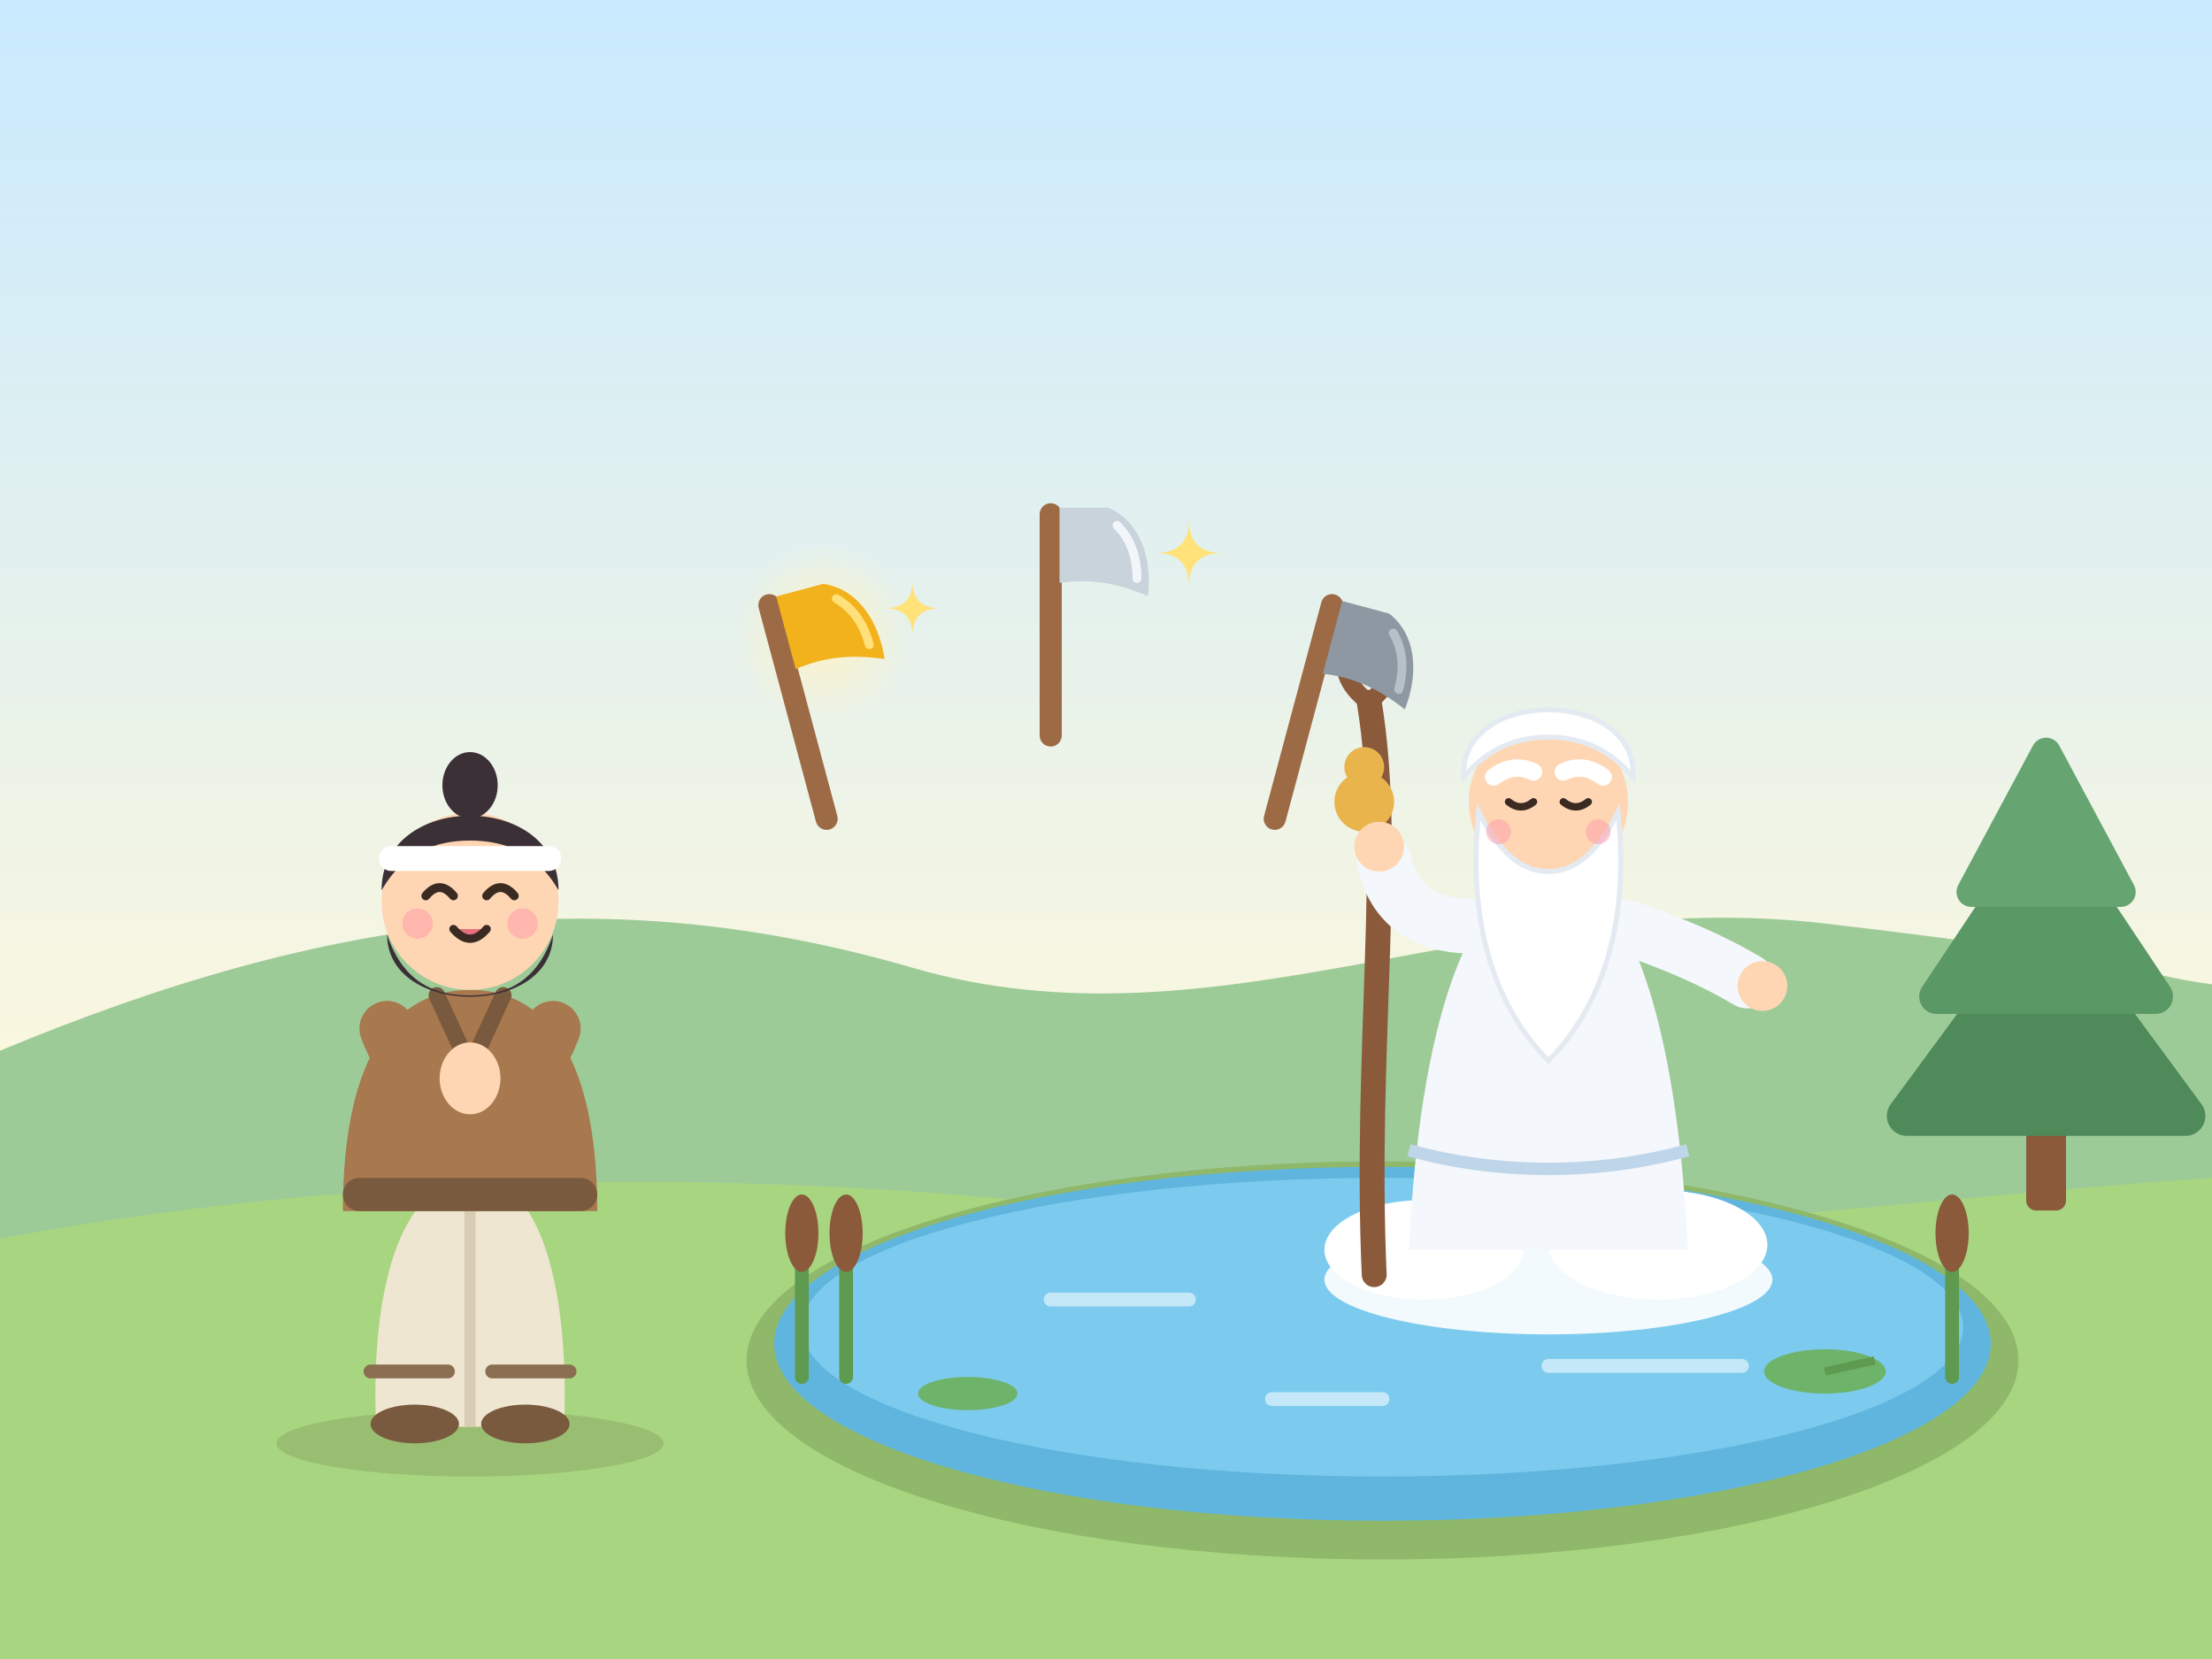
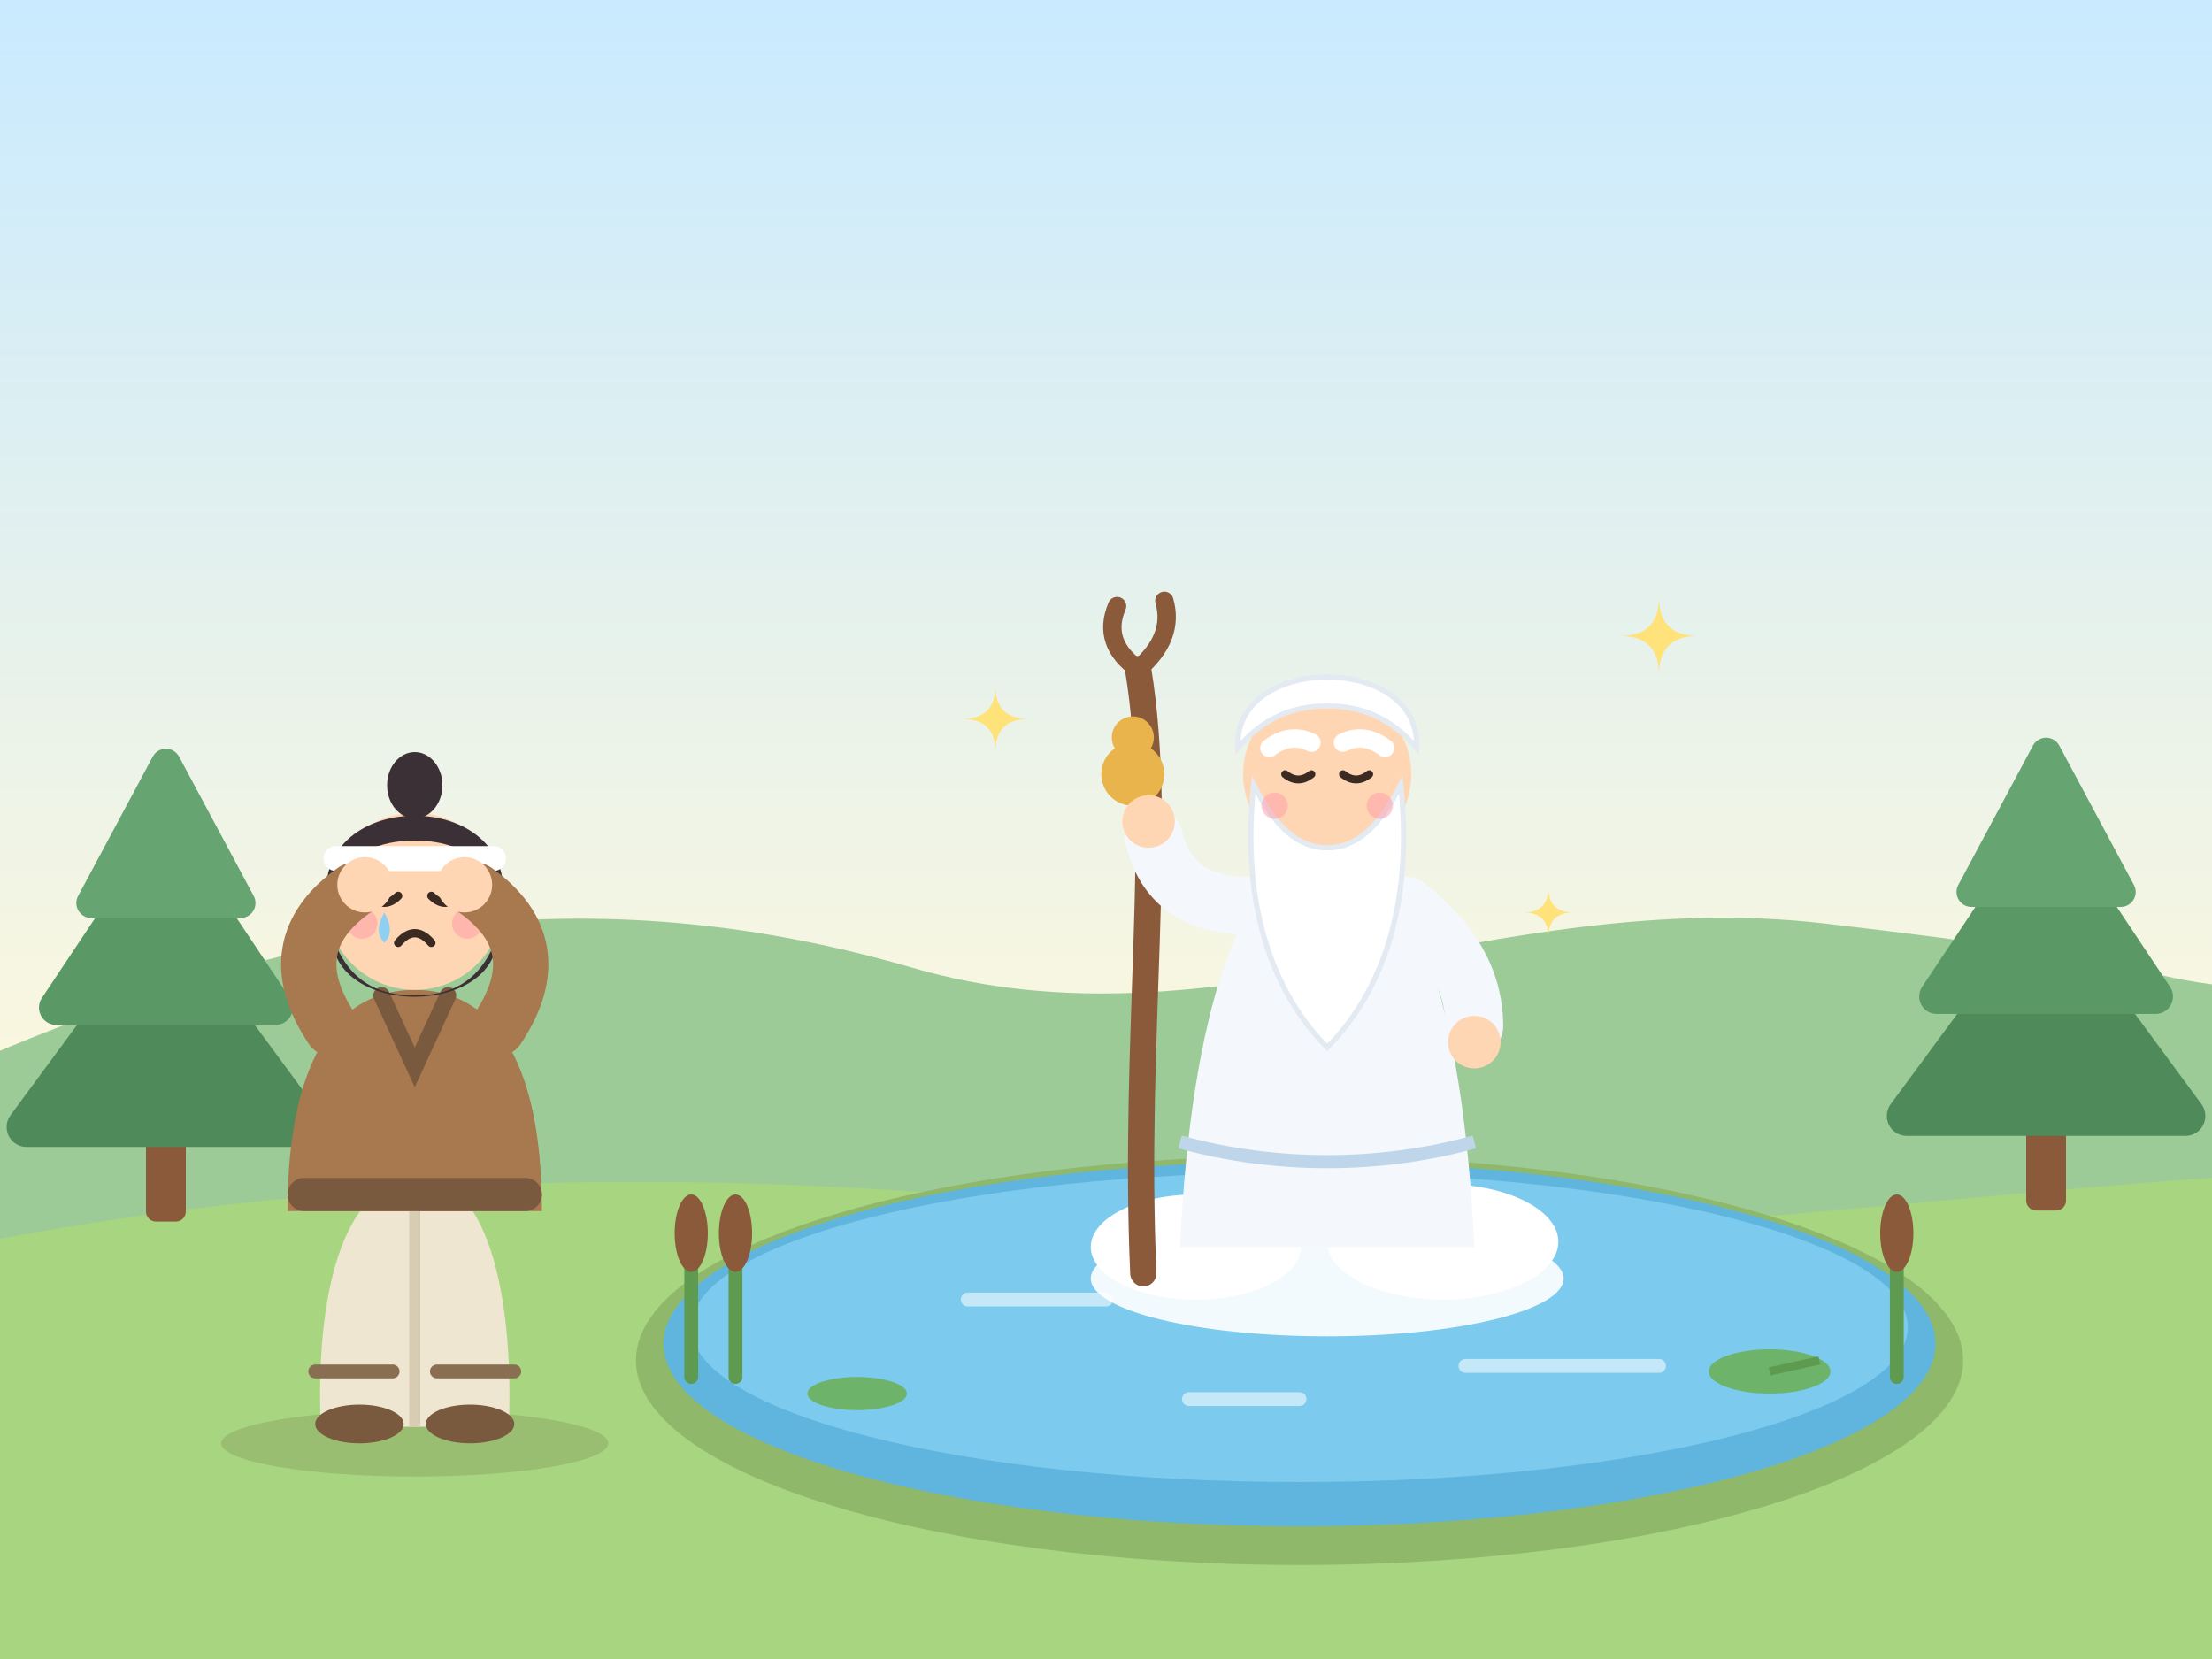
<svg xmlns="http://www.w3.org/2000/svg" viewBox="0 0 800 600">
  <style>
.a{transform-box:fill-box}
.bob{animation:bob 2.6s ease-in-out infinite alternate;transform-box:fill-box}
.bob2{animation:bob 3.2s ease-in-out infinite alternate;animation-delay:-1.1s;transform-box:fill-box}
.breathe{animation:breathe 2.8s ease-in-out infinite alternate;transform-box:fill-box;transform-origin:50% 100%}
.sway{animation:sway 4.5s ease-in-out infinite alternate;transform-box:fill-box;transform-origin:50% 100%}
.drift{animation:drift 11s ease-in-out infinite alternate}
.drift2{animation:drift 14s ease-in-out infinite alternate-reverse}
.wag{animation:wag 1.7s ease-in-out infinite alternate;transform-box:fill-box;transform-origin:0% 100%}
.paw{animation:paw 1.3s ease-in-out infinite alternate;transform-box:fill-box;transform-origin:100% 100%}
.twinkle{animation:twinkle 1.9s ease-in-out infinite alternate;transform-box:fill-box;transform-origin:50% 50%}
.glow{animation:glow 3.2s ease-in-out infinite alternate;transform-box:fill-box;transform-origin:50% 50%}
.float{animation:float 3.4s ease-in-out infinite alternate;transform-box:fill-box}
.rise{animation:rise 3.6s ease-out infinite;transform-box:fill-box}
.smoke{animation:smoke 4.5s ease-out infinite;transform-box:fill-box;transform-origin:50% 100%}
.hop{animation:hop .55s cubic-bezier(.3,0,.5,1) infinite alternate;transform-box:fill-box}
.chop{animation:chop .9s ease-in-out infinite alternate;transform-box:fill-box;transform-origin:85% 90%}
.knock{animation:knock .5s ease-in-out infinite alternate;transform-box:fill-box;transform-origin:100% 100%}
.ear{animation:ear 2.2s ease-in-out infinite alternate;transform-box:fill-box;transform-origin:50% 100%}
.ripple{animation:ripple 2.6s ease-out infinite;transform-box:fill-box;transform-origin:50% 50%}
.dangle{animation:dangle 3s ease-in-out infinite alternate;transform-box:fill-box;transform-origin:50% 0%}
.flutter{animation:flutter 1.6s ease-in-out infinite alternate;transform-box:fill-box}
@keyframes bob{to{transform:translateY(-5px)}}
@keyframes breathe{to{transform:scale(1.015,1.03)}}
@keyframes sway{from{transform:rotate(-1.6deg)}to{transform:rotate(1.6deg)}}
@keyframes drift{from{transform:translateX(-18px)}to{transform:translateX(18px)}}
@keyframes wag{from{transform:rotate(-6deg)}to{transform:rotate(8deg)}}
@keyframes paw{from{transform:rotate(-5deg)}to{transform:rotate(7deg)}}
@keyframes twinkle{from{opacity:.35;transform:scale(.8)}to{opacity:1;transform:scale(1.1)}}
@keyframes glow{from{transform:scale(1)}to{transform:scale(1.05)}}
@keyframes float{from{transform:translateY(4px)}to{transform:translateY(-8px)}}
@keyframes rise{0%{transform:translateY(0);opacity:0}20%{opacity:1}100%{transform:translateY(-40px);opacity:0}}
@keyframes smoke{0%{transform:translateY(0) scale(.6);opacity:0}30%{opacity:.8}100%{transform:translateY(-50px) scale(1.4);opacity:0}}
@keyframes hop{to{transform:translateY(-14px)}}
@keyframes chop{from{transform:rotate(12deg)}to{transform:rotate(-22deg)}}
@keyframes knock{from{transform:rotate(-8deg)}to{transform:rotate(10deg)}}
@keyframes ear{from{transform:rotate(-4deg)}to{transform:rotate(5deg)}}
@keyframes ripple{0%{transform:scale(.4);opacity:.9}100%{transform:scale(1.5);opacity:0}}
@keyframes dangle{from{transform:rotate(-2.5deg)}to{transform:rotate(2.5deg)}}
@keyframes flutter{from{transform:translate(0,0) rotate(-8deg)}to{transform:translate(14px,-12px) rotate(8deg)}}
@media (prefers-reduced-motion:reduce){*{animation:none!important}}
+ 
+ .shiver{animation:shiver .18s linear infinite alternate;transform-box:fill-box}
+ .spin{animation:spin 6s linear infinite;transform-box:fill-box;transform-origin:50% 50%}
+ .fall{animation:fall 3.2s ease-in infinite;transform-box:fill-box}
+ .blow{animation:blow 1.4s ease-out infinite;transform-box:fill-box}
+ .snow{animation:snow 6s linear infinite;transform-box:fill-box}
+ .puff{animation:puff 1.4s ease-in-out infinite alternate;transform-box:fill-box;transform-origin:50% 50%}
+ @keyframes shiver{from{transform:translateX(-1.5px)}to{transform:translateX(1.5px)}}
+ @keyframes spin{to{transform:rotate(360deg)}}
+ @keyframes fall{0%{transform:translateY(-10px) rotate(0)}100%{transform:translateY(30px) rotate(25deg)}}
+ @keyframes blow{0%{transform:translateX(-10px);opacity:0}30%{opacity:1}100%{transform:translateX(40px);opacity:0}}
+ @keyframes snow{0%{transform:translateY(-30px)}100%{transform:translateY(60px)}}
+ @keyframes puff{from{transform:scale(1)}to{transform:scale(1.06)}}
</style>
  <defs>
    <linearGradient id="sky" x1="0" y1="0" x2="0" y2="1">
      <stop offset="0" stop-color="#C9EAFF" />
      <stop offset="0.7" stop-color="#FFF8DC" />
    </linearGradient>
    <radialGradient id="glow" cx=".5" cy=".5" r=".5">
      <stop offset="0" stop-color="#FFF3C4" stop-opacity=".95" />
      <stop offset="1" stop-color="#FFF3C4" stop-opacity="0" />
    </radialGradient>
    <radialGradient id="moonglow" cx=".5" cy=".5" r=".5">
      <stop offset="0" stop-color="#FFF6D0" stop-opacity=".55" />
      <stop offset="1" stop-color="#FFF6D0" stop-opacity="0" />
    </radialGradient>
    <radialGradient id="ropeglow" cx=".5" cy=".5" r=".5">
      <stop offset="0" stop-color="#FFE9A0" stop-opacity=".7" />
      <stop offset="1" stop-color="#FFE9A0" stop-opacity="0" />
    </radialGradient>
  </defs>
  <rect width="800" height="600" fill="url(#sky)" />
  <path d="M0 380C120 330 220 318 330 350S540 320 660 334 770 352 800 356V600H0Z" fill="#9DCB98" />
  <path d="M0 448C150 420 300 424 420 440S680 434 800 426V600H0Z" fill="#A8D57F" />
-   <g transform="translate(740 436) scale(0.9 0.9)">
+   <g transform="translate(60 440) scale(0.9 0.9)">
    <g class="sway">
      <rect x="-8" y="-42" width="16" height="44" rx="4" fill="#8A5A3B" />
      <path d="M-56-36L0-112L56-36Z" fill="#4E8A5A" stroke="#4E8A5A" stroke-width="16" stroke-linejoin="round" />
      <path d="M-44-84L0-150L44-84Z" fill="#5A9866" stroke="#5A9866" stroke-width="14" stroke-linejoin="round" />
      <path d="M-30-126L0-182L30-126Z" fill="#66A572" stroke="#66A572" stroke-width="12" stroke-linejoin="round" />
    </g>
  </g>
-   <ellipse cx="500" cy="492" rx="230" ry="72" fill="#8FB86B" />
-   <ellipse cx="500" cy="486" rx="220" ry="64" fill="#5FB5DD" />
-   <ellipse cx="500" cy="480" rx="210" ry="54" fill="#7CCBEE" />
-   <path d="M380 470h50M560 494h70M460 506h40" stroke="#FFFFFF" stroke-width="5" stroke-linecap="round" opacity=".55" />
-   <g transform="translate(660 496) scale(1 1)">
+   <g transform="translate(740 436) scale(0.9 0.9)">
+     <g class="sway" style="animation-delay:-2s">
+       <rect x="-8" y="-42" width="16" height="44" rx="4" fill="#8A5A3B" />
+       <path d="M-56-36L0-112L56-36Z" fill="#4E8A5A" stroke="#4E8A5A" stroke-width="16" stroke-linejoin="round" />
+       <path d="M-44-84L0-150L44-84Z" fill="#5A9866" stroke="#5A9866" stroke-width="14" stroke-linejoin="round" />
+       <path d="M-30-126L0-182L30-126Z" fill="#66A572" stroke="#66A572" stroke-width="12" stroke-linejoin="round" />
+     </g>
+   </g>
+   <ellipse cx="470" cy="492" rx="240" ry="74" fill="#8FB86B" />
+   <ellipse cx="470" cy="486" rx="230" ry="66" fill="#5FB5DD" />
+   <ellipse cx="470" cy="480" rx="220" ry="56" fill="#7CCBEE" />
+   <path d="M350 470h50M530 494h70M430 506h40" stroke="#FFFFFF" stroke-width="5" stroke-linecap="round" opacity=".55" />
+   <g transform="translate(640 496) scale(1 1)">
    <ellipse rx="22" ry="8" fill="#6DB36A" />
    <path d="M0 0L18-4" stroke="#5E9A50" stroke-width="3" />
  </g>
-   <g transform="translate(350 504) scale(1 1)">
+   <g transform="translate(310 504) scale(1 1)">
    <ellipse rx="18" ry="6" fill="#6DB36A" />
  </g>
-   <g transform="translate(290 498) scale(1 1)">
+   <g transform="translate(250 498) scale(1 1)">
    <path d="M0 0V-46" stroke="#5E9A50" stroke-width="5" stroke-linecap="round" />
    <ellipse cy="-52" rx="6" ry="14" fill="#8A5A3B" />
  </g>
-   <g transform="translate(306 498) scale(1 1)">
+   <g transform="translate(266 498) scale(1 1)">
    <path d="M0 0V-46" stroke="#5E9A50" stroke-width="5" stroke-linecap="round" />
    <ellipse cy="-52" rx="6" ry="14" fill="#8A5A3B" />
  </g>
-   <g transform="translate(706 498) scale(1 1)">
+   <g transform="translate(686 498) scale(1 1)">
    <path d="M0 0V-46" stroke="#5E9A50" stroke-width="5" stroke-linecap="round" />
    <ellipse cy="-52" rx="6" ry="14" fill="#8A5A3B" />
  </g>
-   <g transform="translate(560 470) scale(0.9 0.9)">
+   <g transform="translate(480 470) scale(0.95 0.95)">
    <ellipse cx="0" cy="-8" rx="90" ry="22" fill="#FFFFFF" opacity=".9" />
    <ellipse cx="-50" cy="-20" rx="40" ry="20" fill="#FFFFFF" />
    <ellipse cx="44" cy="-22" rx="44" ry="22" fill="#FFFFFF" />
-     <g class="bob">
+     <g class="float">
      <path d="M-70 -10C-74-100-62-180-72-240" stroke="#8A5A3B" stroke-width="10" fill="none" stroke-linecap="round" />
      <path d="M-72-240q-14-10-8-24M-72-240q14-12 10-26" stroke="#8A5A3B" stroke-width="7" fill="none" stroke-linecap="round" />
      <circle cx="-74" cy="-200" r="12" fill="#E9B44C" />
      <circle cx="-74" cy="-214" r="8" fill="#E9B44C" />
      <path d="M-56-20C-52-110-32-170 0-172S52-110 56-20Z" fill="#F4F7FB" />
      <path d="M-14-168L0-120L14-168" stroke="#BFD6EA" stroke-width="6" fill="none" stroke-linecap="round" />
      <path d="M-56-60C-20-50 20-50 56-60" stroke="#BFD6EA" stroke-width="5" fill="none" />
      <path d="M-30-150Q-60-150-66-176" stroke="#F4F7FB" stroke-width="22" fill="none" stroke-linecap="round" />
      <circle cx="-68" cy="-182" r="10" fill="#FFD6B3" />
-       <path d="M30-150Q60-140 80-128" stroke="#F4F7FB" stroke-width="22" fill="none" stroke-linecap="round" />
-       <circle cx="86" cy="-126" r="10" fill="#FFD6B3" />
+       <path d="M30-150Q56-130 56-104" stroke="#F4F7FB" stroke-width="22" fill="none" stroke-linecap="round" />
+       <circle cx="56" cy="-98" r="10" fill="#FFD6B3" />
      <circle cy="-200" r="32" fill="#FFD6B3" />
      <path d="M-28-196C-34-140-14-110 0-96C14-110 34-140 28-196C18-176 8-172 0-172S-18-176-28-196Z" fill="#FFFFFF" stroke="#E3EAF1" stroke-width="2" />
      <path d="M-34-210C-36-246 36-246 34-210C24-222 12-226 0-226S-24-222-34-210Z" fill="#FFFFFF" stroke="#E3EAF1" stroke-width="2" />
      <path d="M-22-210q8-6 16-2M6-212q8-4 16 2" stroke="#FFFFFF" stroke-width="7" stroke-linecap="round" />
      <path d="M-16-200q5 4 10 0M6-200q5 4 10 0" stroke="#3A2A22" stroke-width="3" fill="none" stroke-linecap="round" />
      <circle cx="-20" cy="-188" r="5" fill="#FF9AA8" opacity=".5" />
      <circle cx="20" cy="-188" r="5" fill="#FF9AA8" opacity=".5" />
    </g>
  </g>
-   <g transform="translate(300 300) rotate(-15) scale(0.8 0.8)">
-     <g class="float">
-       <circle cx="20" cy="-86" r="40" fill="url(#glow)" />
-       <rect x="-5" y="-110" width="10" height="110" rx="5" fill="#9C6B45" />
-       <path d="M4-108h22c14 6 20 22 18 40c-14-6-26-8-40-6z" fill="#F2B21B" />
-       <path d="M30-100c6 6 9 14 9 24" stroke="#FFE07A" stroke-width="4" fill="none" stroke-linecap="round" />
-     </g>
-   </g>
-   <g transform="translate(380 270) scale(0.8 0.8)">
-     <g class="float" style="animation-delay:-1s">
-       <rect x="-5" y="-110" width="10" height="110" rx="5" fill="#9C6B45" />
-       <path d="M4-108h22c14 6 20 22 18 40c-14-6-26-8-40-6z" fill="#C9D3DC" />
-       <path d="M30-100c6 6 9 14 9 24" stroke="#F2F6FA" stroke-width="4" fill="none" stroke-linecap="round" />
-     </g>
-   </g>
-   <g transform="translate(460 300) rotate(15) scale(0.8 0.8)">
-     <g class="float" style="animation-delay:-2s">
-       <rect x="-5" y="-110" width="10" height="110" rx="5" fill="#9C6B45" />
-       <path d="M4-108h22c14 6 20 22 18 40c-14-6-26-8-40-6z" fill="#8E98A3" />
-       <path d="M30-100c6 6 9 14 9 24" stroke="#B8C1CA" stroke-width="4" fill="none" stroke-linecap="round" />
-     </g>
-   </g>
-   <g transform="translate(330 220) scale(1 1)">
+   <g transform="translate(360 260) scale(1 1)">
    <g class="twinkle" style="animation-delay:0.0s">
-       <path d="M0-10Q0 0 10 0Q0 0 0 10Q0 0-10 0Q0 0 0-10Z" fill="#FFE27A" />
-     </g>
-   </g>
-   <g transform="translate(430 200) scale(1 1)">
-     <g class="twinkle" style="animation-delay:-0.5s">
      <path d="M0-12Q0 0 12 0Q0 0 0 12Q0 0-12 0Q0 0 0-12Z" fill="#FFE27A" />
    </g>
  </g>
-   <ellipse cx="170" cy="522" rx="70" ry="12" fill="#3A2A1A" opacity="0.14" />
-   <g transform="translate(170 518) scale(1 1)">
+   <g transform="translate(600 230) scale(1 1)">
+     <g class="twinkle" style="animation-delay:-0.5s">
+       <path d="M0-14Q0 0 14 0Q0 0 0 14Q0 0-14 0Q0 0 0-14Z" fill="#FFE27A" />
+     </g>
+   </g>
+   <g transform="translate(560 330) scale(1 1)">
+     <g class="twinkle" style="animation-delay:-1.0s">
+       <path d="M0-9Q0 0 9 0Q0 0 0 9Q0 0-9 0Q0 0 0-9Z" fill="#FFE27A" />
+     </g>
+   </g>
+   <ellipse cx="150" cy="522" rx="70" ry="12" fill="#3A2A1A" opacity="0.14" />
+   <g transform="translate(150 518) scale(1 1)">
    <g class="breathe">
      <path d="M-34-2C-36-50-26-90 0-92S36-50 34-2Z" fill="#EFE6D2" />
      <path d="M0-80V-2" stroke="#D8CCB2" stroke-width="4" />
      <path d="M-36-22h28M8-22h28" stroke="#8A6E52" stroke-width="5" stroke-linecap="round" />
      <ellipse cx="-20" cy="-3" rx="16" ry="7" fill="#7A5A3E" />
      <ellipse cx="20" cy="-3" rx="16" ry="7" fill="#7A5A3E" />
      <path d="M-46-80C-46-138-26-160 0-160S46-138 46-80Z" fill="#A8784E" />
      <path d="M-12-158L0-132L12-158" stroke="#7A5A3E" stroke-width="6" fill="none" stroke-linecap="round" />
      <rect x="-46" y="-92" width="92" height="12" rx="6" fill="#7A5A3E" />
      <circle cy="-192" r="32" fill="#FFD6B3" />
      <path d="M-30-180C-30-150 30-150 30-180C24-162 12-158 0-158S-24-162-30-180Z" fill="#3B3036" />
      <path d="M-32-196C-32-232 32-232 32-196C24-210 12-214 0-214S-24-210-32-196Z" fill="#3B3036" />
      <ellipse cy="-234" rx="10" ry="12" fill="#3B3036" />
      <rect x="-33" y="-212" width="66" height="9" rx="4.5" fill="#FFFFFF" />
      <g transform="translate(0 -194) scale(1 1)">
-         <path d="M-16 0q5-6 10 0M6 0q5-6 10 0" stroke="#3A2A22" stroke-width="3.2" fill="none" stroke-linecap="round" />
-         <path d="M-6 12q6 7 12 0" stroke="#3A2A22" stroke-width="3" fill="#E8707E" stroke-linecap="round" />
+         <path d="M-16 2q5-5 10 0M6 2q5-5 10 0" stroke="#3A2A22" stroke-width="3" fill="none" stroke-linecap="round" transform="rotate(180 0 1)" />
+         <g class="rise">
+           <path d="M-11 6q4 7 0 11q-4-4 0-11z" fill="#8FD0F2" />
+         </g>
+         <path d="M-6 17q6-7 12 0" stroke="#3A2A22" stroke-width="3" fill="none" stroke-linecap="round" />
        <circle cx="-19" cy="10" r="5.5" fill="#FF9AA8" opacity=".55" />
        <circle cx="19" cy="10" r="5.5" fill="#FF9AA8" opacity=".55" />
      </g>
    </g>
-     <path d="M-30-146Q-20-120-4-124M30-146Q20-120 4-124" stroke="#A8784E" stroke-width="20" fill="none" stroke-linecap="round" />
-     <ellipse cy="-128" rx="11" ry="13" fill="#FFD6B3" />
+     <path d="M-30-146Q-50-176-22-196M30-146Q50-176 22-196" stroke="#A8784E" stroke-width="20" fill="none" stroke-linecap="round" />
+     <circle cx="-18" cy="-198" r="10" fill="#FFD6B3" />
+     <circle cx="18" cy="-198" r="10" fill="#FFD6B3" />
  </g>
</svg>
